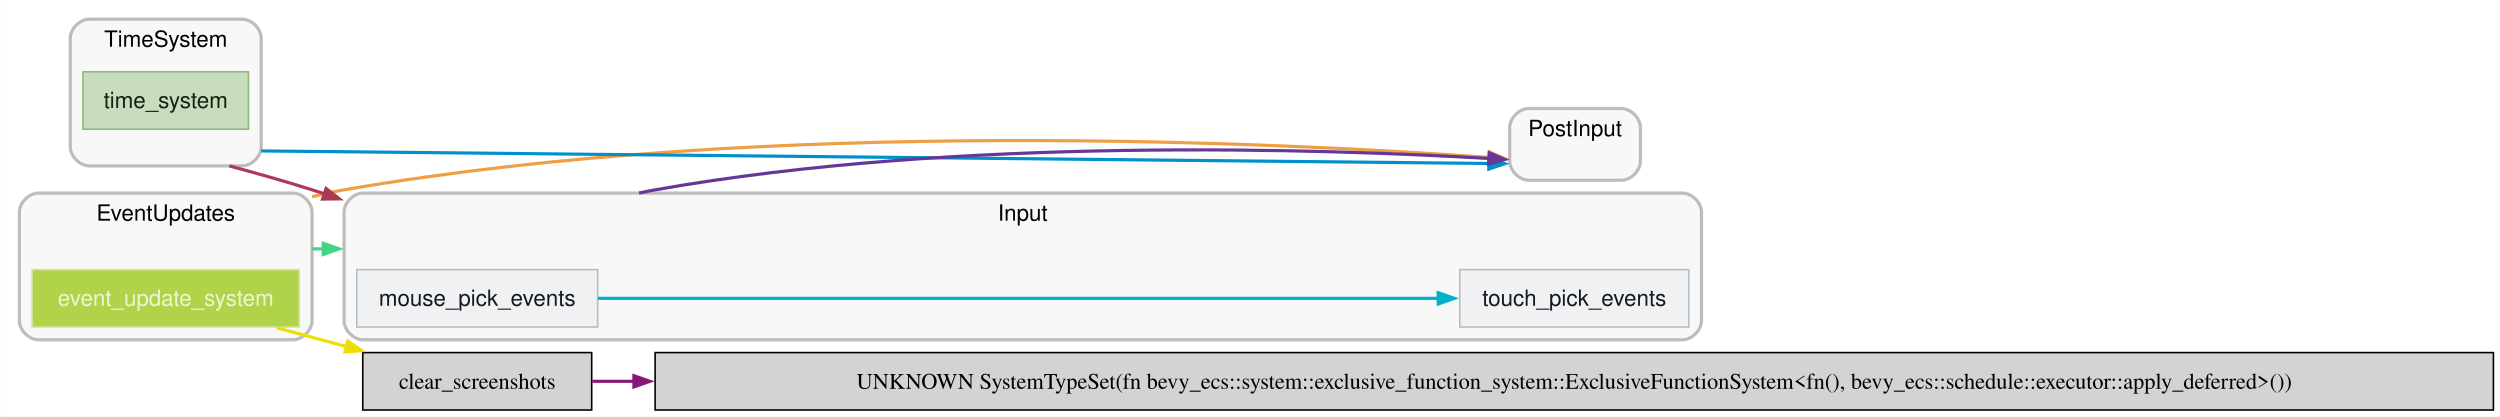
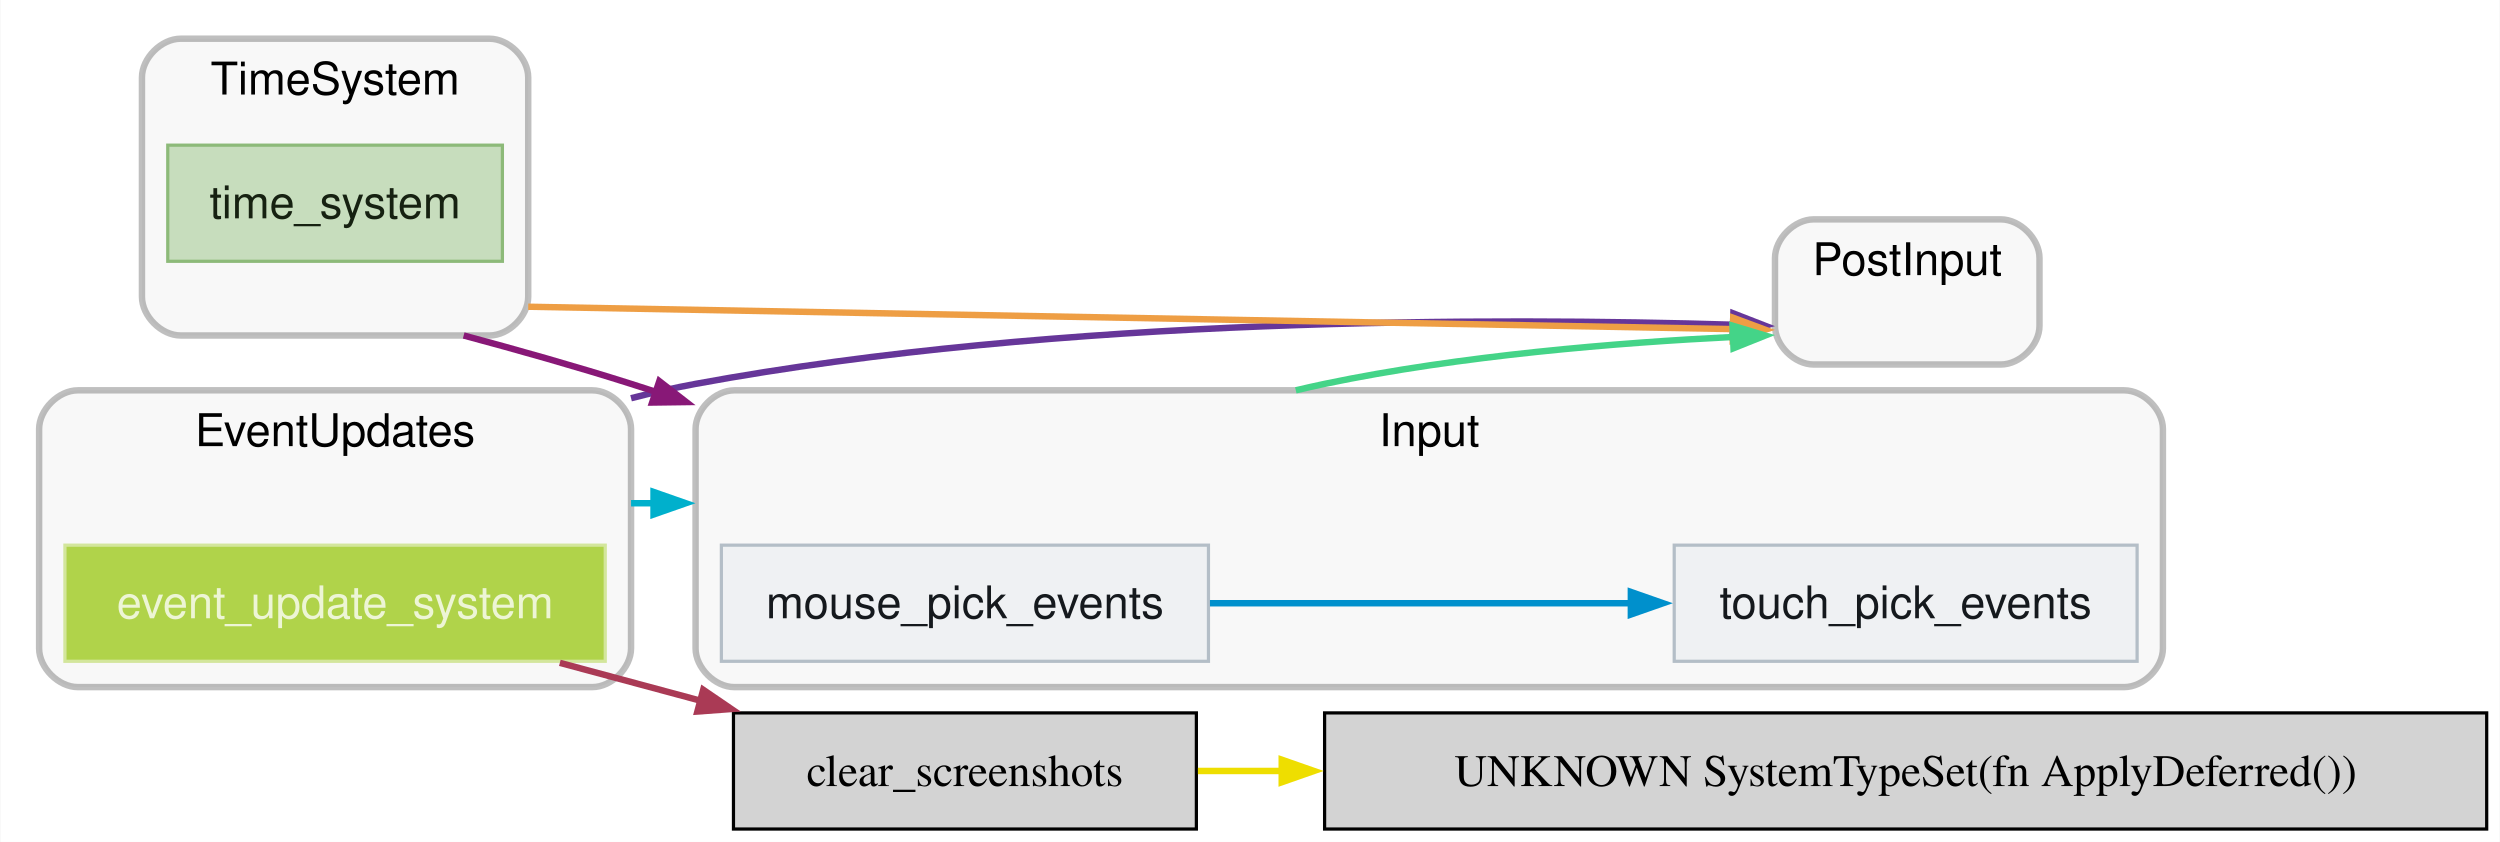
- <svg xmlns="http://www.w3.org/2000/svg" xmlns:xlink="http://www.w3.org/1999/xlink" width="1567pt" height="261pt" viewBox="0.00 0.00 1566.75 261.00">
+ <svg xmlns="http://www.w3.org/2000/svg" xmlns:xlink="http://www.w3.org/1999/xlink" width="775pt" height="261pt" viewBox="0.00 0.00 774.75 261.00">
  <g id="graph0" class="graph" transform="scale(1 1) rotate(0) translate(4 257)">
-     <polygon fill="white" stroke="none" points="-4,4 -4,-257 1562.75,-257 1562.75,4 -4,4" />
+     <polygon fill="white" stroke="none" points="-4,4 -4,-257 770.75,-257 770.75,4 -4,4" />
    <g id="clust1" class="cluster">
      <g id="a_clust1">
        <a xlink:title="EventUpdates">
          <path fill="#000000" fill-opacity="0.031" stroke="#000000" stroke-width="2" stroke-opacity="0.251" d="M20,-44C20,-44 179.5,-44 179.5,-44 185.5,-44 191.5,-50 191.5,-56 191.5,-56 191.5,-124 191.5,-124 191.5,-130 185.5,-136 179.5,-136 179.5,-136 20,-136 20,-136 14,-136 8,-130 8,-124 8,-124 8,-56 8,-56 8,-50 14,-44 20,-44" />
          <text text-anchor="middle" x="99.75" y="-118.7" font-family="Helvetica,sans-Serif" font-size="14.00" fill="#000000">EventUpdates</text>
        </a>
      </g>
    </g>
    <g id="clust2" class="cluster">
      <g id="a_clust2">
        <a xlink:title="TimeSystem">
          <path fill="#000000" fill-opacity="0.031" stroke="#000000" stroke-width="2" stroke-opacity="0.251" d="M51.88,-153C51.88,-153 147.62,-153 147.62,-153 153.62,-153 159.62,-159 159.62,-165 159.62,-165 159.62,-233 159.62,-233 159.62,-239 153.62,-245 147.62,-245 147.62,-245 51.88,-245 51.88,-245 45.88,-245 39.88,-239 39.88,-233 39.88,-233 39.88,-165 39.88,-165 39.88,-159 45.88,-153 51.88,-153" />
          <text text-anchor="middle" x="99.75" y="-227.7" font-family="Helvetica,sans-Serif" font-size="14.00" fill="#000000">TimeSystem</text>
        </a>
      </g>
    </g>
    <g id="clust3" class="cluster">
      <g id="a_clust3">
        <a xlink:title="Input">
-           <path fill="#000000" fill-opacity="0.031" stroke="#000000" stroke-width="2" stroke-opacity="0.251" d="M223.5,-44C223.5,-44 1050.38,-44 1050.38,-44 1056.38,-44 1062.38,-50 1062.38,-56 1062.38,-56 1062.38,-124 1062.38,-124 1062.38,-130 1056.38,-136 1050.38,-136 1050.38,-136 223.5,-136 223.5,-136 217.5,-136 211.5,-130 211.5,-124 211.5,-124 211.5,-56 211.5,-56 211.5,-50 217.5,-44 223.5,-44" />
-           <text text-anchor="middle" x="636.94" y="-118.7" font-family="Helvetica,sans-Serif" font-size="14.00" fill="#000000">Input</text>
+           <path fill="#000000" fill-opacity="0.031" stroke="#000000" stroke-width="2" stroke-opacity="0.251" d="M223.5,-44C223.5,-44 654.38,-44 654.38,-44 660.38,-44 666.38,-50 666.38,-56 666.38,-56 666.38,-124 666.38,-124 666.38,-130 660.38,-136 654.38,-136 654.38,-136 223.5,-136 223.5,-136 217.5,-136 211.5,-130 211.5,-124 211.5,-124 211.5,-56 211.5,-56 211.5,-50 217.5,-44 223.5,-44" />
+           <text text-anchor="middle" x="438.94" y="-118.7" font-family="Helvetica,sans-Serif" font-size="14.00" fill="#000000">Input</text>
        </a>
      </g>
    </g>
    <g id="clust4" class="cluster">
      <g id="a_clust4">
        <a xlink:title="PostInput">
-           <path fill="#000000" fill-opacity="0.031" stroke="#000000" stroke-width="2" stroke-opacity="0.251" d="M954.12,-144C954.12,-144 1012.12,-144 1012.12,-144 1018.12,-144 1024.12,-150 1024.12,-156 1024.12,-156 1024.12,-177 1024.12,-177 1024.12,-183 1018.12,-189 1012.12,-189 1012.12,-189 954.12,-189 954.12,-189 948.12,-189 942.12,-183 942.12,-177 942.12,-177 942.12,-156 942.12,-156 942.12,-150 948.12,-144 954.12,-144" />
-           <text text-anchor="middle" x="983.12" y="-171.7" font-family="Helvetica,sans-Serif" font-size="14.00" fill="#000000">PostInput</text>
+           <path fill="#000000" fill-opacity="0.031" stroke="#000000" stroke-width="2" stroke-opacity="0.251" d="M558.12,-144C558.12,-144 616.12,-144 616.12,-144 622.12,-144 628.12,-150 628.12,-156 628.12,-156 628.12,-177 628.12,-177 628.12,-183 622.12,-189 616.12,-189 616.12,-189 558.12,-189 558.12,-189 552.12,-189 546.12,-183 546.12,-177 546.12,-177 546.12,-156 546.12,-156 546.12,-150 552.12,-144 558.12,-144" />
+           <text text-anchor="middle" x="587.12" y="-171.7" font-family="Helvetica,sans-Serif" font-size="14.00" fill="#000000">PostInput</text>
        </a>
      </g>
    </g>
-     <g id="edge5" class="edge">
-       <g id="a_edge5">
+     <g id="edge3" class="edge">
+       <g id="a_edge3">
        <a xlink:title="EventUpdates → Input">
-           <path fill="none" stroke="#44d488" stroke-width="2" d="M191.5,-101C193.91,-101 196.34,-101 198.76,-101" />
-           <polygon fill="#44d488" stroke="#44d488" stroke-width="2" points="198.47,-104.5 208.47,-101 198.47,-97.5 198.47,-104.5" />
+           <path fill="none" stroke="#00b0cc" stroke-width="2" d="M191.5,-101C193.91,-101 196.34,-101 198.76,-101" />
+           <polygon fill="#00b0cc" stroke="#00b0cc" stroke-width="2" points="198.47,-104.5 208.47,-101 198.47,-97.5 198.47,-104.5" />
        </a>
      </g>
    </g>
-     <g id="edge7" class="edge">
-       <g id="a_edge7">
+     <g id="edge8" class="edge">
+       <g id="a_edge8">
        <a xlink:title="EventUpdates → PostInput">
-           <path fill="none" stroke="#ee9e44" stroke-width="2" d="M191.5,-133.73C198.21,-135.4 204.92,-136.86 211.5,-138 477.98,-184.18 804.05,-167.38 929.25,-158.29" />
-           <polygon fill="#ee9e44" stroke="#ee9e44" stroke-width="2" points="929.4,-161.79 939.11,-157.56 928.88,-154.81 929.4,-161.79" />
+           <path fill="none" stroke="#663699" stroke-width="2" d="M191.5,-133.55C198.21,-135.27 204.93,-136.79 211.5,-138 324.77,-158.91 460.47,-158.54 533.28,-156.33" />
+           <polygon fill="#663699" stroke="#663699" stroke-width="2" points="533.22,-159.84 543.1,-156 532.99,-152.84 533.22,-159.84" />
        </a>
      </g>
    </g>
    <g id="node2" class="node">
      <g id="a_node2">
        <a xlink:title="bevy_ecs::event::update::event_update_system">
          <polygon fill="#b0d34a" stroke="#d3e69c" points="183.5,-88 16,-88 16,-52 183.5,-52 183.5,-88" />
          <text text-anchor="middle" x="99.75" y="-65.33" font-family="Helvetica,sans-Serif" font-size="14.00" fill="#edf5d5">event_update_system</text>
        </a>
      </g>
    </g>
    <g id="node9" class="node">
      <g id="a_node9">
        <a xlink:title="bevy_render::view::window::screenshot::clear_screenshots">
          <polygon fill="lightgrey" stroke="black" points="366.75,-36 223.25,-36 223.25,0 366.75,0 366.75,-36" />
          <text text-anchor="middle" x="295" y="-13.32" font-family="Times,serif" font-size="14.00">clear_screenshots</text>
        </a>
      </g>
    </g>
-     <g id="edge1" class="edge">
-       <g id="a_edge1">
+     <g id="edge4" class="edge">
+       <g id="a_edge4">
        <a xlink:title="SystemTypeSet(fn bevy_ecs::system::exclusive_function_system::ExclusiveFunctionSystem&lt;fn(bevy_ecs::system::system_param::Local&lt;bevy_ecs::component::Tick&gt;), bevy_ecs::event::update::event_update_system&gt;()) → clear_screenshots">
-           <path fill="none" stroke="#eede00" stroke-width="2" d="M169.43,-51.52C183.52,-47.73 198.49,-43.7 212.97,-39.8" />
-           <polygon fill="#eede00" stroke="#eede00" stroke-width="2" points="213.87,-43.18 222.62,-37.21 212.06,-36.43 213.87,-43.18" />
+           <path fill="none" stroke="#aa3a55" stroke-width="2" d="M169.43,-51.52C183.52,-47.73 198.49,-43.7 212.97,-39.8" />
+           <polygon fill="#aa3a55" stroke="#aa3a55" stroke-width="2" points="213.87,-43.18 222.62,-37.21 212.06,-36.43 213.87,-43.18" />
        </a>
      </g>
    </g>
-     <g id="edge4" class="edge">
-       <g id="a_edge4">
+     <g id="edge2" class="edge">
+       <g id="a_edge2">
        <a xlink:title="TimeSystem → Input">
-           <path fill="none" stroke="#aa3a55" stroke-width="2" d="M139.61,-153C155.75,-148.67 174.61,-143.37 191.5,-138 194.05,-137.19 196.63,-136.36 199.23,-135.51" />
-           <polygon fill="#aa3a55" stroke="#aa3a55" stroke-width="2" points="200.26,-138.85 208.63,-132.36 198.04,-132.21 200.26,-138.85" />
+           <path fill="none" stroke="#881877" stroke-width="2" d="M139.61,-153C155.75,-148.67 174.61,-143.37 191.5,-138 194.05,-137.19 196.63,-136.36 199.23,-135.51" />
+           <polygon fill="#881877" stroke="#881877" stroke-width="2" points="200.26,-138.85 208.63,-132.36 198.04,-132.21 200.26,-138.85" />
        </a>
      </g>
    </g>
-     <g id="edge6" class="edge">
-       <g id="a_edge6">
+     <g id="edge7" class="edge">
+       <g id="a_edge7">
        <a xlink:title="TimeSystem → PostInput">
-           <path fill="none" stroke="#0090cc" stroke-width="2" d="M159.62,-162.4C322.1,-160.74 774.94,-156.11 929.3,-154.53" />
-           <polygon fill="#0090cc" stroke="#0090cc" stroke-width="2" points="929.14,-158.04 939.1,-154.43 929.07,-151.04 929.14,-158.04" />
+           <path fill="none" stroke="#ee9e44" stroke-width="2" d="M159.62,-161.91C214.27,-160.9 297.88,-159.35 370.5,-158 426.07,-156.97 489.72,-155.78 533.29,-154.97" />
+           <polygon fill="#ee9e44" stroke="#ee9e44" stroke-width="2" points="533.17,-158.48 543.1,-154.79 533.04,-151.48 533.17,-158.48" />
        </a>
      </g>
    </g>
    <g id="node4" class="node">
      <g id="a_node4">
        <a xlink:title="bevy_time::time_system">
          <polygon fill="#c7ddbd" stroke="#8dba79" points="151.62,-212 47.88,-212 47.88,-176 151.62,-176 151.62,-212" />
          <text text-anchor="middle" x="99.75" y="-189.32" font-family="Helvetica,sans-Serif" font-size="14.00" fill="#162111">time_system</text>
        </a>
      </g>
    </g>
-     <g id="edge8" class="edge">
-       <g id="a_edge8">
+     <g id="edge5" class="edge">
+       <g id="a_edge5">
        <a xlink:title="Input → PostInput">
-           <path fill="none" stroke="#663699" stroke-width="2" d="M396.41,-136C399.8,-136.74 403.17,-137.41 406.5,-138 596.61,-171.7 827.51,-163.63 929.22,-157.66" />
-           <polygon fill="#663699" stroke="#663699" stroke-width="2" points="929.34,-161.16 939.1,-157.05 928.91,-154.17 929.34,-161.16" />
+           <path fill="none" stroke="#44d488" stroke-width="2" d="M397.57,-136C400.57,-136.71 403.55,-137.38 406.5,-138 448.7,-146.82 497.49,-150.78 533.48,-152.56" />
+           <polygon fill="#44d488" stroke="#44d488" stroke-width="2" points="532.96,-156.04 543.1,-152.99 533.27,-149.05 532.96,-156.04" />
        </a>
      </g>
    </g>
    <g id="node6" class="node">
      <g id="a_node6">
        <a xlink:title="bevy_picking::input::mouse_pick_events">
          <polygon fill="#eff1f3" stroke="#b4bec7" points="370.5,-88 219.5,-88 219.5,-52 370.5,-52 370.5,-88" />
          <text text-anchor="middle" x="295" y="-65.33" font-family="Helvetica,sans-Serif" font-size="14.00" fill="#15191d">mouse_pick_events</text>
        </a>
      </g>
    </g>
    <g id="node7" class="node">
      <g id="a_node7">
        <a xlink:title="bevy_picking::input::touch_pick_events">
-           <polygon fill="#eff1f3" stroke="#b4bec7" points="1054.38,-88 910.88,-88 910.88,-52 1054.38,-52 1054.38,-88" />
-           <text text-anchor="middle" x="982.62" y="-65.33" font-family="Helvetica,sans-Serif" font-size="14.00" fill="#15191d">touch_pick_events</text>
+           <polygon fill="#eff1f3" stroke="#b4bec7" points="658.38,-88 514.88,-88 514.88,-52 658.38,-52 658.38,-88" />
+           <text text-anchor="middle" x="586.62" y="-65.33" font-family="Helvetica,sans-Serif" font-size="14.00" fill="#15191d">touch_pick_events</text>
        </a>
      </g>
    </g>
-     <g id="edge3" class="edge">
-       <g id="a_edge3">
+     <g id="edge6" class="edge">
+       <g id="a_edge6">
        <a xlink:title="mouse_pick_events → touch_pick_events">
-           <path fill="none" stroke="#00b0cc" stroke-width="2" d="M370.68,-70C499.54,-70 762.77,-70 897.74,-70" />
-           <polygon fill="#00b0cc" stroke="#00b0cc" stroke-width="2" points="897.36,-73.5 907.36,-70 897.36,-66.5 897.36,-73.5" />
+           <path fill="none" stroke="#0090cc" stroke-width="2" d="M370.96,-70C410.98,-70 460.35,-70 501.65,-70" />
+           <polygon fill="#0090cc" stroke="#0090cc" stroke-width="2" points="501.44,-73.5 511.44,-70 501.44,-66.5 501.44,-73.5" />
        </a>
      </g>
    </g>
    <g id="node10" class="node">
-       <polygon fill="lightgrey" stroke="black" points="1558.75,-36 406.5,-36 406.5,0 1558.75,0 1558.75,-36" />
-       <text text-anchor="middle" x="982.62" y="-13.32" font-family="Times,serif" font-size="14.00">UNKNOWN SystemTypeSet(fn bevy_ecs::system::exclusive_function_system::ExclusiveFunctionSystem&lt;fn(), bevy_ecs::schedule::executor::apply_deferred&gt;())</text>
+       <polygon fill="lightgrey" stroke="black" points="766.75,-36 406.5,-36 406.5,0 766.75,0 766.75,-36" />
+       <text text-anchor="middle" x="586.62" y="-13.32" font-family="Times,serif" font-size="14.00">UNKNOWN SystemTypeSet(fn ApplyDeferred())</text>
    </g>
-     <g id="edge2" class="edge">
-       <g id="a_edge2">
-         <a xlink:title="clear_screenshots → SystemTypeSet(fn bevy_ecs::system::exclusive_function_system::ExclusiveFunctionSystem&lt;fn(), bevy_ecs::schedule::executor::apply_deferred&gt;())">
-           <path fill="none" stroke="#881877" stroke-width="2" d="M367.11,-18C375.3,-18 384.05,-18 393.32,-18" />
-           <polygon fill="#881877" stroke="#881877" stroke-width="2" points="393.22,-21.5 403.22,-18 393.22,-14.5 393.22,-21.5" />
+     <g id="edge1" class="edge">
+       <g id="a_edge1">
+         <a xlink:title="clear_screenshots → SystemTypeSet(fn bevy_ecs::schedule::executor::ApplyDeferred())">
+           <path fill="none" stroke="#eede00" stroke-width="2" d="M367.22,-18C375.53,-18 384.28,-18 393.31,-18" />
+           <polygon fill="#eede00" stroke="#eede00" stroke-width="2" points="393.21,-21.5 403.21,-18 393.21,-14.5 393.21,-21.5" />
        </a>
      </g>
    </g>
  </g>
</svg>
